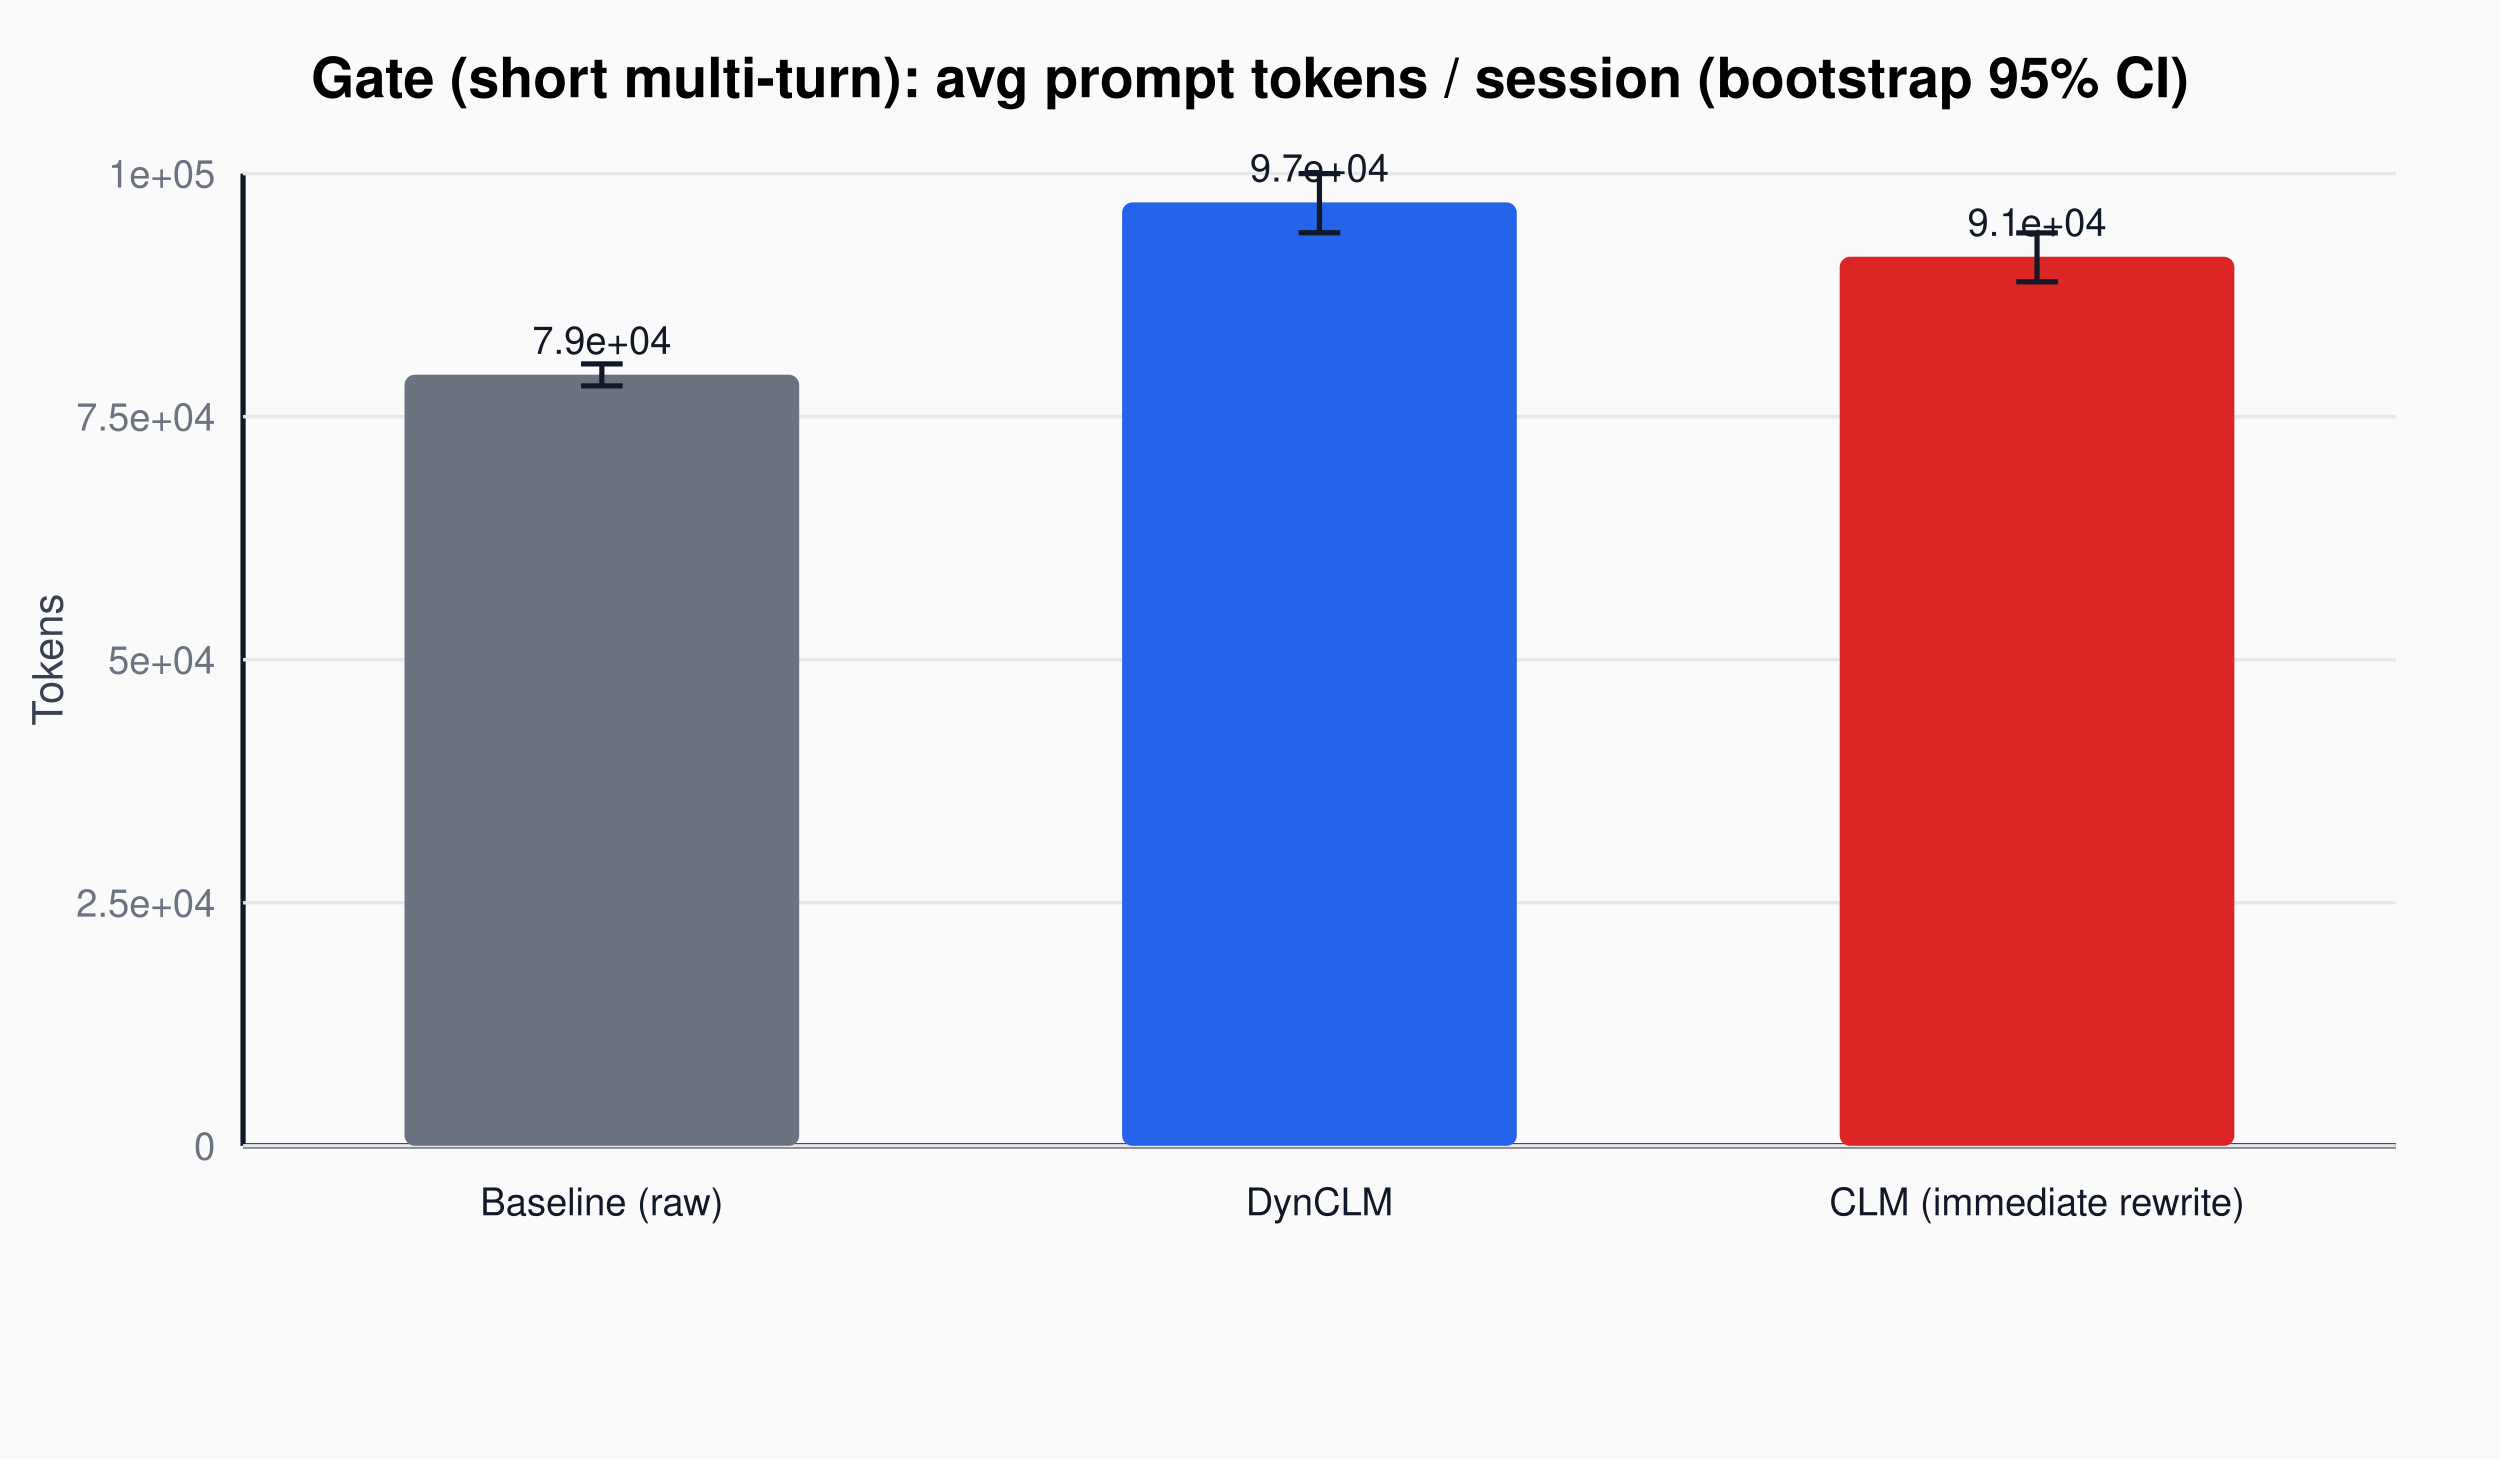
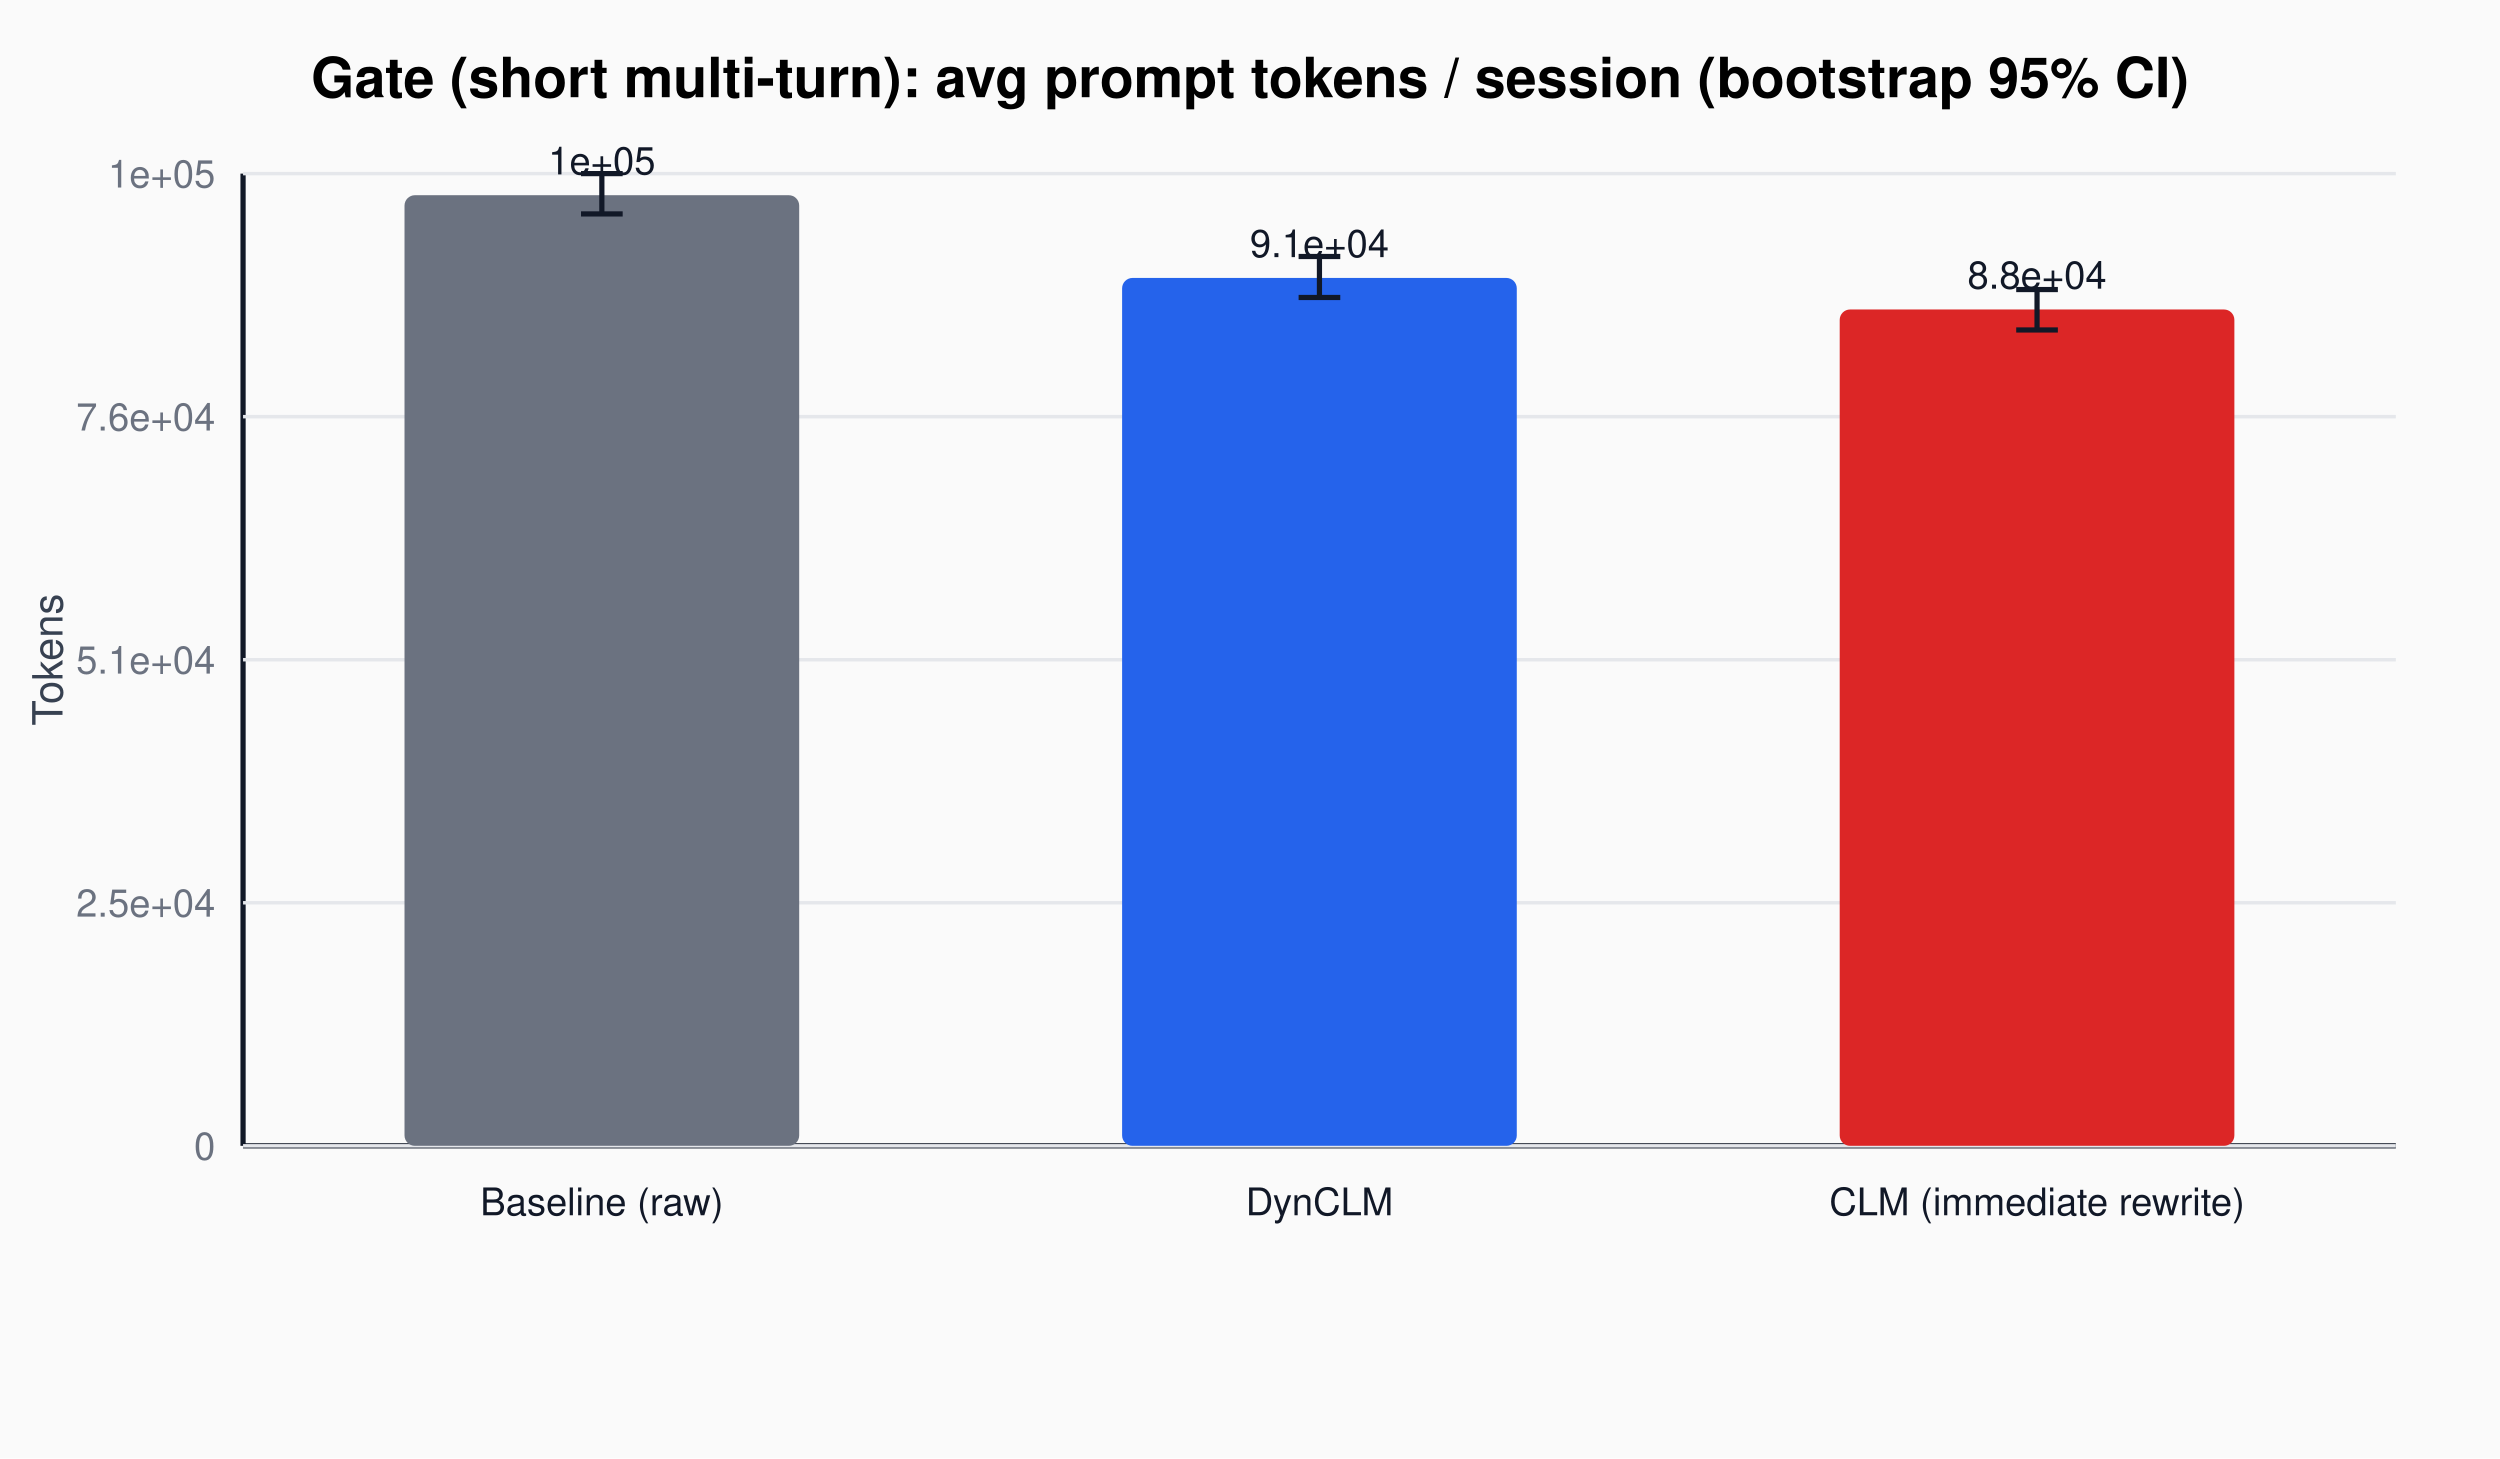
<svg xmlns="http://www.w3.org/2000/svg" width="720" height="420" viewBox="0 0 720 420">
  <rect width="100%" height="100%" fill="#fafafa" />
  <text x="360.0" y="28" text-anchor="middle" font-family="Helvetica,Arial,sans-serif" font-size="16" font-weight="700">Gate (short multi-turn): avg prompt tokens / session (bootstrap 95% CI)</text>
  <text x="18" y="190.0" transform="rotate(-90 18,190.0)" text-anchor="middle" font-family="Helvetica,Arial,sans-serif" font-size="12" fill="#374151">Tokens</text>
  <line x1="70" y1="50" x2="70" y2="330" stroke="#111827" stroke-width="1.5" />
  <line x1="70" y1="330" x2="690" y2="330" stroke="#111827" stroke-width="1.5" />
  <line x1="70" y1="50.0" x2="690" y2="50.0" stroke="#e5e7eb" />
  <text x="62" y="54.0" text-anchor="end" font-family="Helvetica,Arial,sans-serif" font-size="11" fill="#6b7280">1e+05</text>
  <line x1="70" y1="120.0" x2="690" y2="120.0" stroke="#e5e7eb" />
-   <text x="62" y="124.0" text-anchor="end" font-family="Helvetica,Arial,sans-serif" font-size="11" fill="#6b7280">7.5e+04</text>
+   <text x="62" y="124.0" text-anchor="end" font-family="Helvetica,Arial,sans-serif" font-size="11" fill="#6b7280">7.6e+04</text>
  <line x1="70" y1="190.0" x2="690" y2="190.0" stroke="#e5e7eb" />
-   <text x="62" y="194.0" text-anchor="end" font-family="Helvetica,Arial,sans-serif" font-size="11" fill="#6b7280">5e+04</text>
+   <text x="62" y="194.0" text-anchor="end" font-family="Helvetica,Arial,sans-serif" font-size="11" fill="#6b7280">5.1e+04</text>
  <line x1="70" y1="260.0" x2="690" y2="260.0" stroke="#e5e7eb" />
  <text x="62" y="264.0" text-anchor="end" font-family="Helvetica,Arial,sans-serif" font-size="11" fill="#6b7280">2.5e+04</text>
  <line x1="70" y1="330.0" x2="690" y2="330.0" stroke="#e5e7eb" />
  <text x="62" y="334.0" text-anchor="end" font-family="Helvetica,Arial,sans-serif" font-size="11" fill="#6b7280">0</text>
-   <rect x="116.5" y="107.911" width="113.667" height="222.089" fill="#6b7280" rx="3" />
-   <line x1="173.333" y1="111.131" x2="173.333" y2="104.804" stroke="#111827" stroke-width="1.5" />
-   <line x1="167.333" y1="111.131" x2="179.333" y2="111.131" stroke="#111827" stroke-width="1.5" />
-   <line x1="167.333" y1="104.804" x2="179.333" y2="104.804" stroke="#111827" stroke-width="1.5" />
-   <text x="173.333" y="101.911" text-anchor="middle" font-family="Helvetica,Arial,sans-serif" font-size="11" fill="#111827">7.9e+04</text>
+   <rect x="116.5" y="56.219" width="113.667" height="273.781" fill="#6b7280" rx="3" />
+   <line x1="173.333" y1="61.611" x2="173.333" y2="50.0" stroke="#111827" stroke-width="1.5" />
+   <line x1="167.333" y1="61.611" x2="179.333" y2="61.611" stroke="#111827" stroke-width="1.5" />
+   <line x1="167.333" y1="50.0" x2="179.333" y2="50.0" stroke="#111827" stroke-width="1.5" />
+   <text x="173.333" y="50.219" text-anchor="middle" font-family="Helvetica,Arial,sans-serif" font-size="11" fill="#111827">1e+05</text>
  <text x="173.333" y="350" text-anchor="middle" font-family="Helvetica,Arial,sans-serif" font-size="11" fill="#111827">Baseline (raw)</text>
-   <rect x="323.167" y="58.285" width="113.667" height="271.715" fill="#2563eb" rx="3" />
-   <line x1="380" y1="67.03" x2="380" y2="50.0" stroke="#111827" stroke-width="1.5" />
-   <line x1="374" y1="67.03" x2="386" y2="67.03" stroke="#111827" stroke-width="1.5" />
-   <line x1="374" y1="50.0" x2="386" y2="50.0" stroke="#111827" stroke-width="1.5" />
-   <text x="380" y="52.285" text-anchor="middle" font-family="Helvetica,Arial,sans-serif" font-size="11" fill="#111827">9.7e+04</text>
+   <rect x="323.167" y="80.046" width="113.667" height="249.954" fill="#2563eb" rx="3" />
+   <line x1="380" y1="85.675" x2="380" y2="73.871" stroke="#111827" stroke-width="1.5" />
+   <line x1="374" y1="85.675" x2="386" y2="85.675" stroke="#111827" stroke-width="1.5" />
+   <line x1="374" y1="73.871" x2="386" y2="73.871" stroke="#111827" stroke-width="1.5" />
+   <text x="380" y="74.046" text-anchor="middle" font-family="Helvetica,Arial,sans-serif" font-size="11" fill="#111827">9.1e+04</text>
  <text x="380" y="350" text-anchor="middle" font-family="Helvetica,Arial,sans-serif" font-size="11" fill="#111827">DynCLM</text>
-   <rect x="529.833" y="73.936" width="113.667" height="256.064" fill="#dc2626" rx="3" />
-   <line x1="586.667" y1="81.162" x2="586.667" y2="67.072" stroke="#111827" stroke-width="1.5" />
-   <line x1="580.667" y1="81.162" x2="592.667" y2="81.162" stroke="#111827" stroke-width="1.5" />
-   <line x1="580.667" y1="67.072" x2="592.667" y2="67.072" stroke="#111827" stroke-width="1.5" />
-   <text x="586.667" y="67.936" text-anchor="middle" font-family="Helvetica,Arial,sans-serif" font-size="11" fill="#111827">9.1e+04</text>
+   <rect x="529.833" y="89.129" width="113.667" height="240.871" fill="#dc2626" rx="3" />
+   <line x1="586.667" y1="95.031" x2="586.667" y2="83.39" stroke="#111827" stroke-width="1.5" />
+   <line x1="580.667" y1="95.031" x2="592.667" y2="95.031" stroke="#111827" stroke-width="1.5" />
+   <line x1="580.667" y1="83.39" x2="592.667" y2="83.39" stroke="#111827" stroke-width="1.5" />
+   <text x="586.667" y="83.129" text-anchor="middle" font-family="Helvetica,Arial,sans-serif" font-size="11" fill="#111827">8.8e+04</text>
  <text x="586.667" y="350" text-anchor="middle" font-family="Helvetica,Arial,sans-serif" font-size="11" fill="#111827">CLM (immediate rewrite)</text>
</svg>
